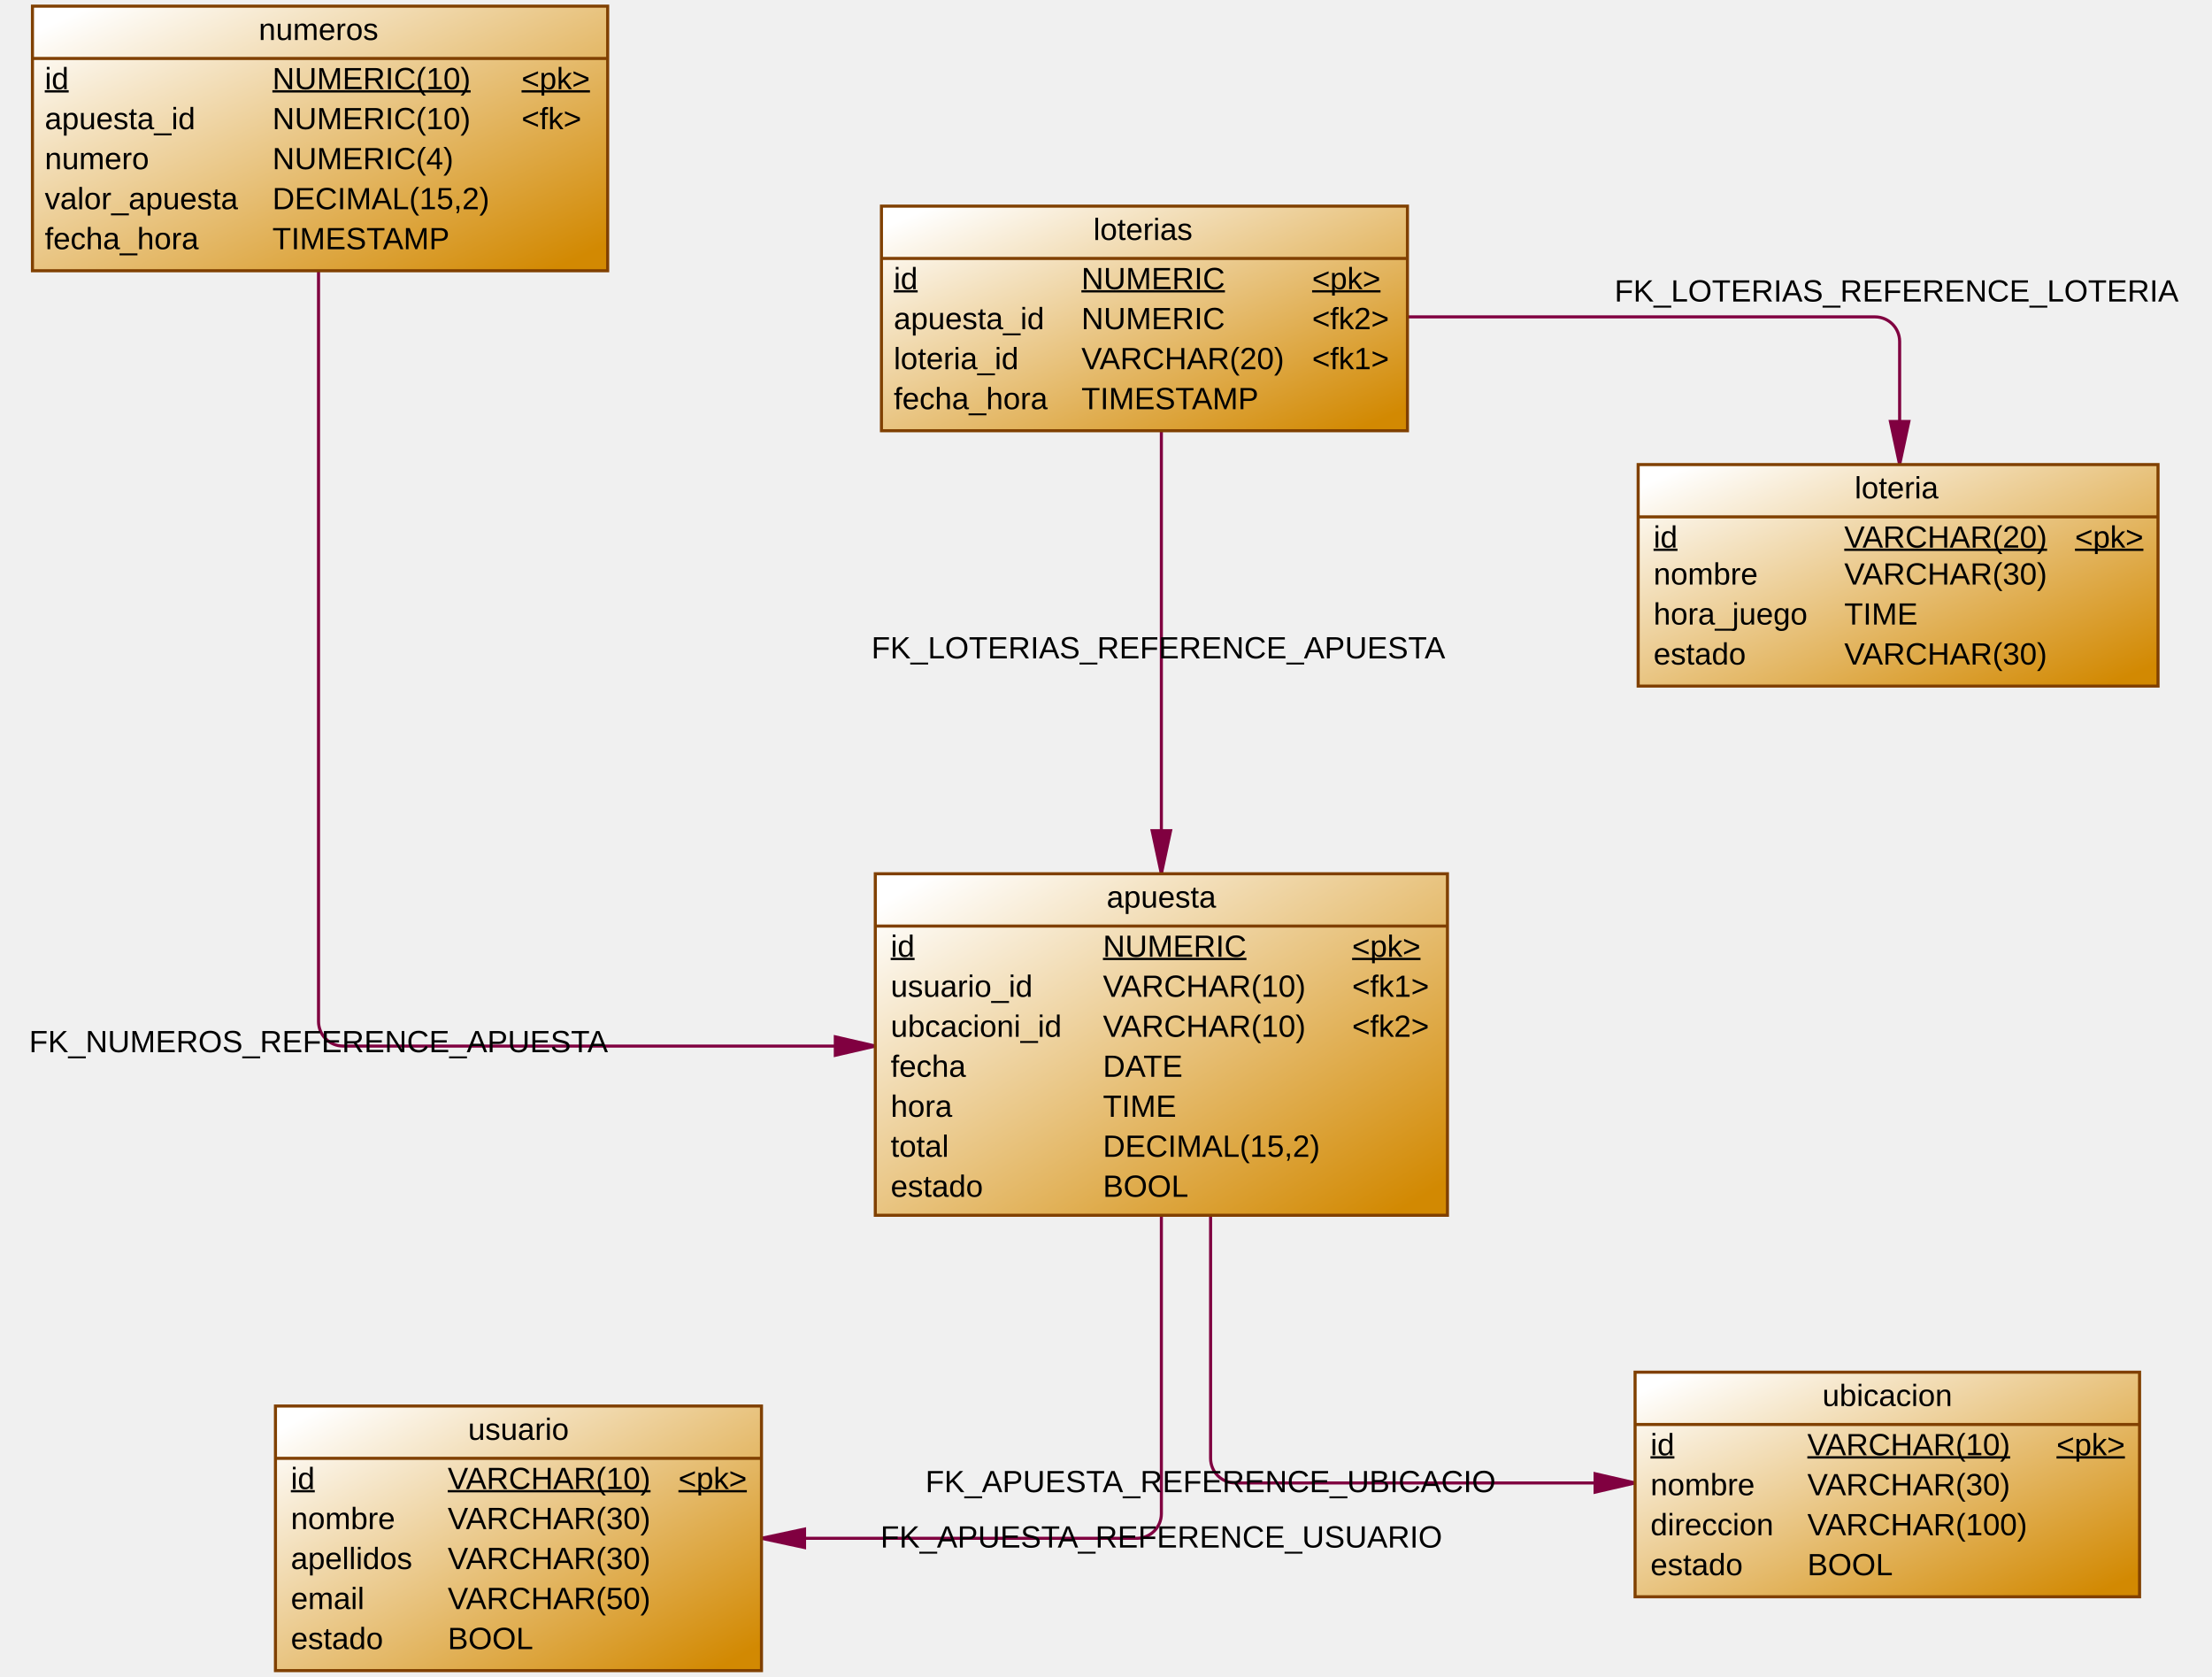
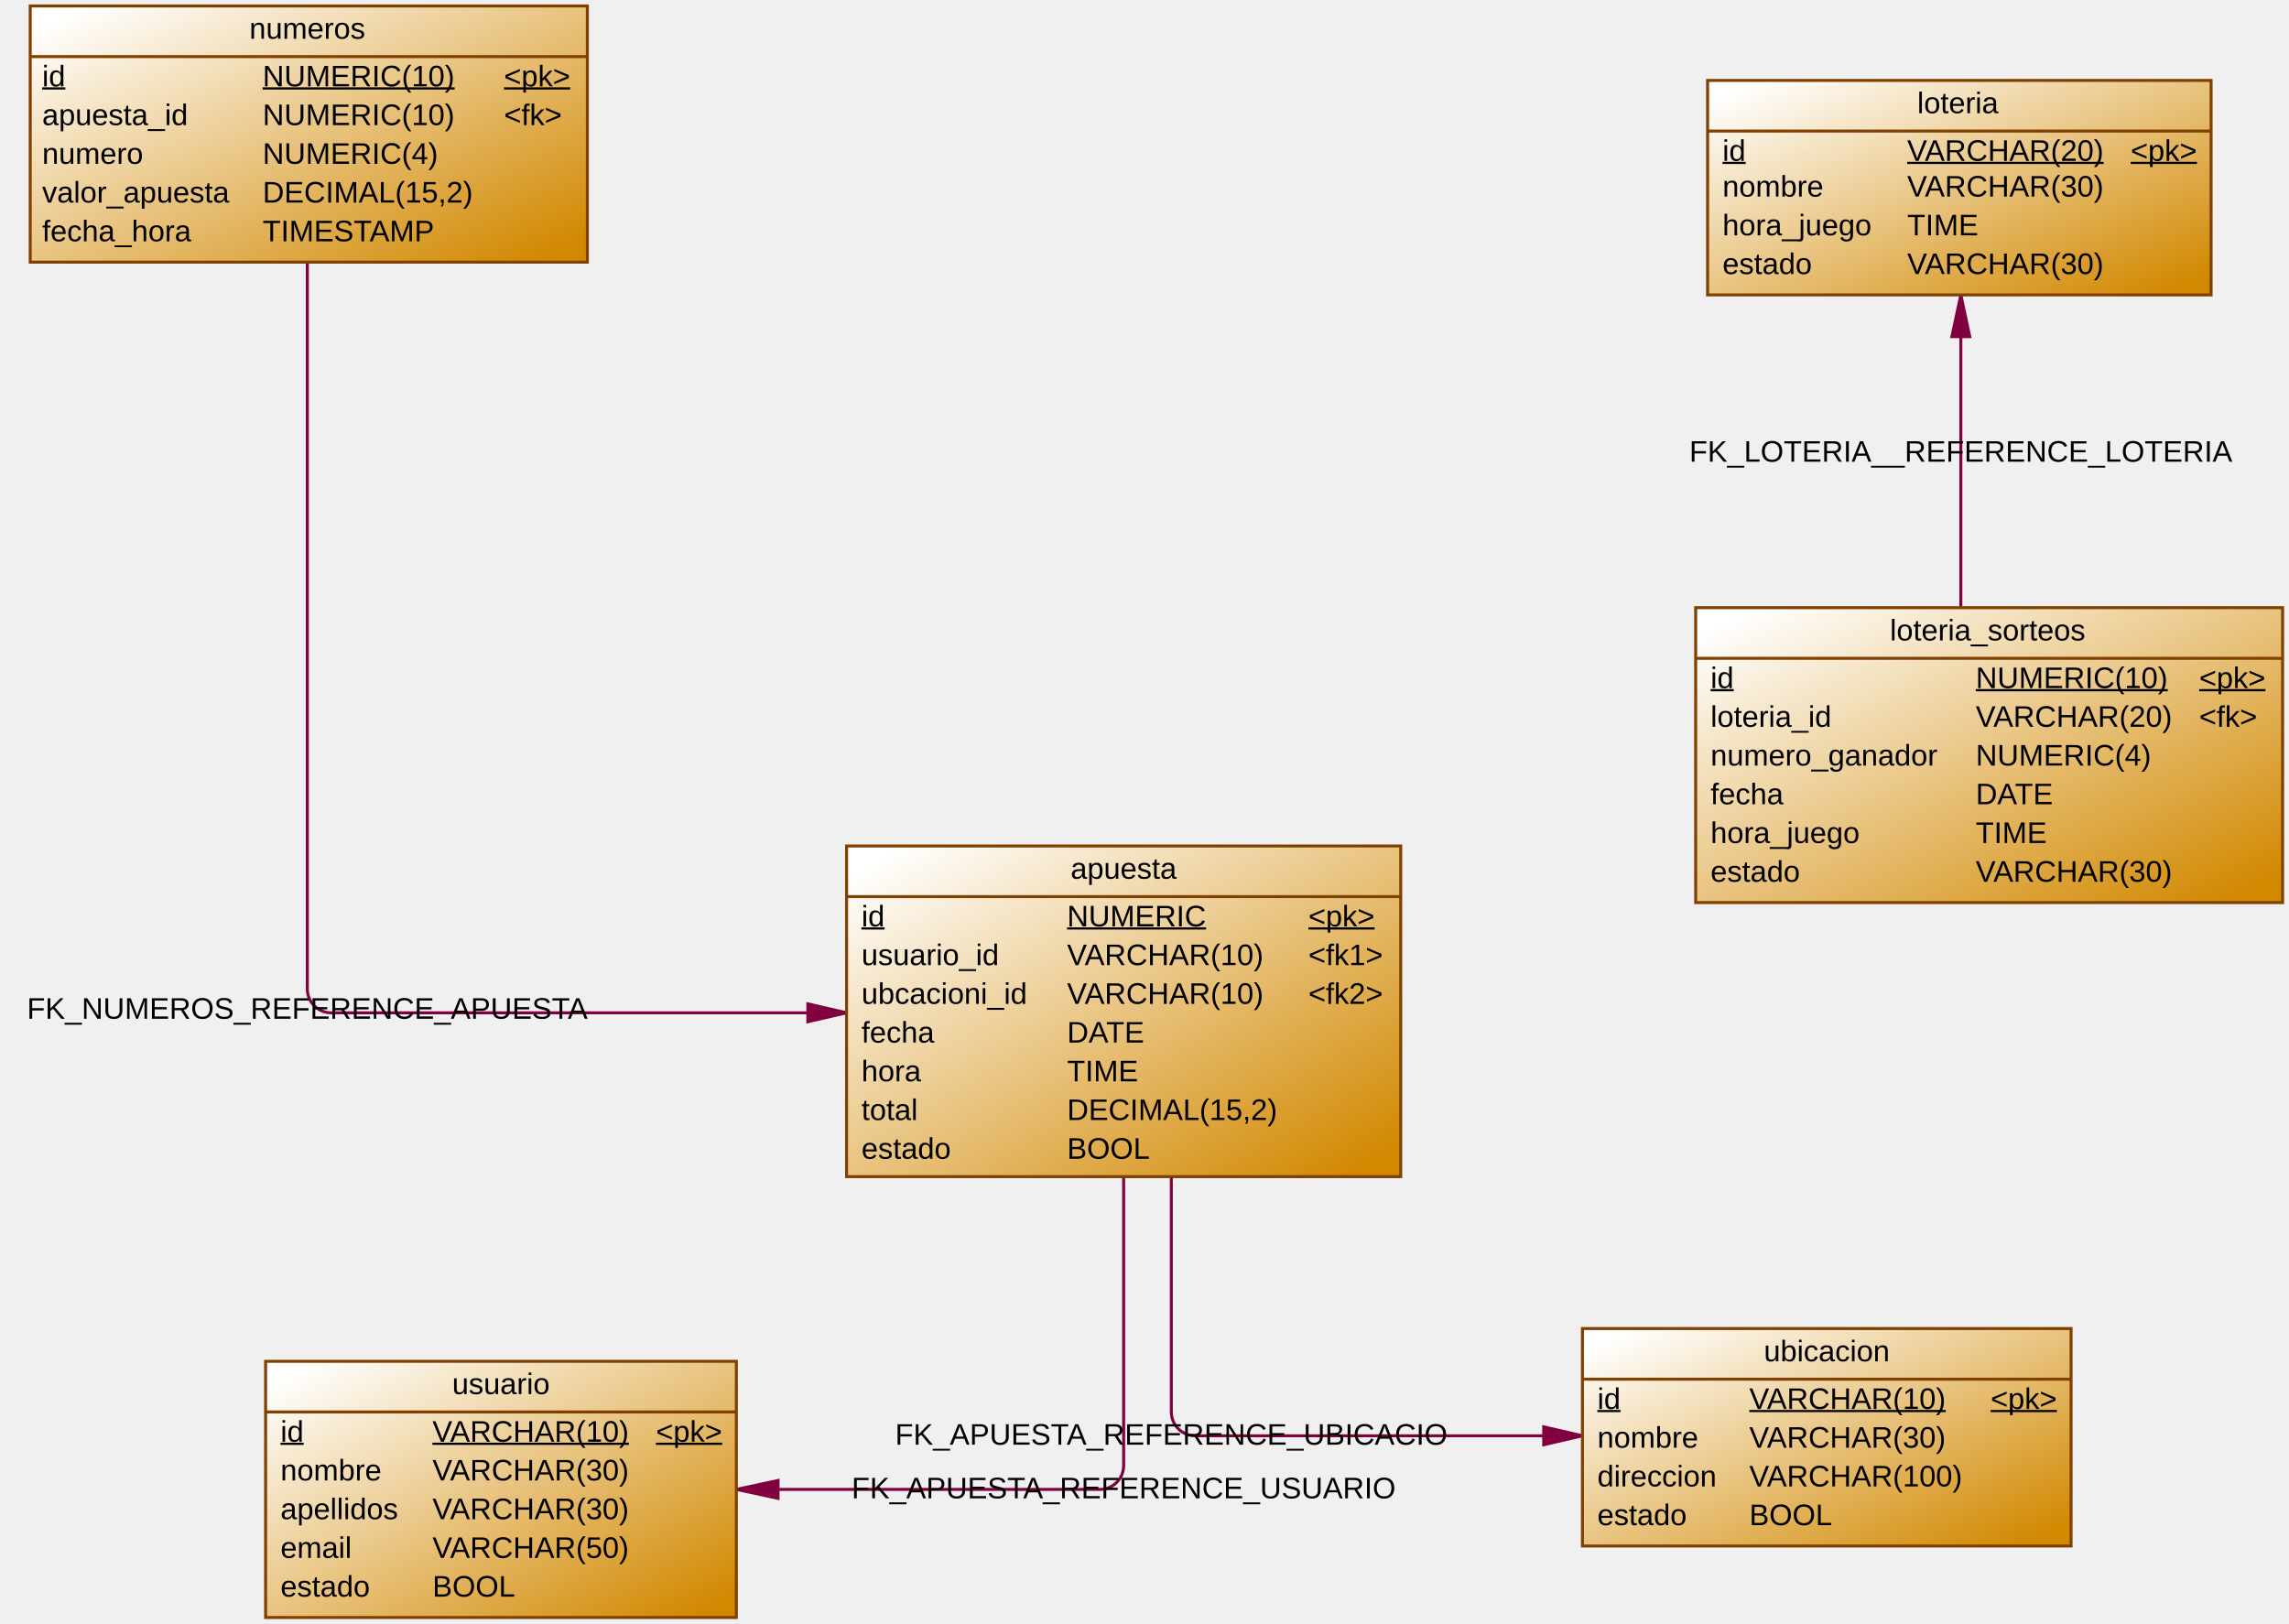
- <svg xmlns="http://www.w3.org/2000/svg" width="190mm" height="144mm" version="1.1" viewBox="0 0 718 545">
+ <svg xmlns="http://www.w3.org/2000/svg" width="203mm" height="144mm" version="1.1" viewBox="0 0 768 545">
  <path d="M377,395 L377,492 A8,8 0 0,1 369,500 L247,500" fill="none" stroke="#800040" stroke-width="1" />
  <polygon fill="#800040" points="247,500 261,497 261,503" stroke="#800040" stroke-width="1" stroke-linejoin="miter" />
  <text x="377" y="503" fill="#000000" font-size="10" font-family="'Arial Unicode MS','Arial'" text-anchor="middle">FK_APUESTA_REFERENCE_USUARIO</text>
  <path d="M393,395 L393,474 A8,8 0 0,0 401,482 L531,482" fill="none" stroke="#800040" stroke-width="1" />
  <polygon fill="#800040" points="531,482 518,485 518,479" stroke="#800040" stroke-width="1" stroke-linejoin="miter" />
  <text x="393" y="485" fill="#000000" font-size="10" font-family="'Arial Unicode MS','Arial'" text-anchor="middle">FK_APUESTA_REFERENCE_UBICACIO</text>
  <path d="M103,88 L103,332 A8,8 0 0,0 111,340 L284,340" fill="none" stroke="#800040" stroke-width="1" />
  <polygon fill="#800040" points="284,340 271,343 271,337" stroke="#800040" stroke-width="1" stroke-linejoin="miter" />
  <text x="103" y="342" fill="#000000" font-size="10" font-family="'Arial Unicode MS','Arial'" text-anchor="middle">FK_NUMEROS_REFERENCE_APUESTA</text>
-   <path d="M457,103 L609,103 A8,8 0 0,1 617,111 L617,151" fill="none" stroke="#800040" stroke-width="1" />
-   <polygon fill="#800040" points="617,151 614,137 620,137" stroke="#800040" stroke-width="1" stroke-linejoin="miter" />
-   <text x="616" y="98" fill="#000000" font-size="10" font-family="'Arial Unicode MS','Arial'" text-anchor="middle">FK_LOTERIAS_REFERENCE_LOTERIA</text>
-   <polyline fill="none" points="377,140 377,284" stroke="#800040" stroke-width="1" />
-   <polygon fill="#800040" points="377,284 374,270 380,270" stroke="#800040" stroke-width="1" stroke-linejoin="miter" />
-   <text x="376" y="214" fill="#000000" font-size="10" font-family="'Arial Unicode MS','Arial'" text-anchor="middle">FK_LOTERIAS_REFERENCE_APUESTA</text>
+   <polyline fill="none" points="658,204 658,99" stroke="#800040" stroke-width="1" />
+   <polygon fill="#800040" points="658,99 661,113 655,113" stroke="#800040" stroke-width="1" stroke-linejoin="miter" />
+   <text x="658" y="155" fill="#000000" font-size="10" font-family="'Arial Unicode MS','Arial'" text-anchor="middle">FK_LOTERIA__REFERENCE_LOTERIA</text>
  <rect x="89" y="457" fill="#ffffff" width="0" height="0" stroke="none" stroke-width="0" />
  <defs>
    <linearGradient id="Gradient1" x1="0%" x2="100%" y1="0%" y2="100%" gradientUnits="objectBoundingBox">
      <stop offset="5%" stop-color="#ffffff" />
      <stop offset="95%" stop-color="#d28902" />
    </linearGradient>
  </defs>
  <rect x="89" y="457" fill="url(#Gradient1)" width="158" height="86" stroke="#804000" stroke-width="1" />
  <text x="168" y="468" fill="#000000" font-size="10" font-family="'Arial Unicode MS','Arial'" text-anchor="middle">usuario</text>
  <line x1="89" x2="247" y1="474" y2="474" stroke="#804000" stroke-width="1" />
  <text x="94" y="484" fill="#000000" font-size="10" font-family="'Arial Unicode MS','Arial'" text-anchor="start" text-decoration="underline">id</text>
  <text x="94" y="497" fill="#000000" font-size="10" font-family="'Arial Unicode MS','Arial'" text-anchor="start">nombre</text>
  <text x="94" y="510" fill="#000000" font-size="10" font-family="'Arial Unicode MS','Arial'" text-anchor="start">apellidos</text>
  <text x="94" y="523" fill="#000000" font-size="10" font-family="'Arial Unicode MS','Arial'" text-anchor="start">email</text>
  <text x="94" y="536" fill="#000000" font-size="10" font-family="'Arial Unicode MS','Arial'" text-anchor="start">estado</text>
  <text x="145" y="484" fill="#000000" font-size="10" font-family="'Arial Unicode MS','Arial'" text-anchor="start" text-decoration="underline">VARCHAR(10)</text>
  <text x="145" y="497" fill="#000000" font-size="10" font-family="'Arial Unicode MS','Arial'" text-anchor="start">VARCHAR(30)</text>
  <text x="145" y="510" fill="#000000" font-size="10" font-family="'Arial Unicode MS','Arial'" text-anchor="start">VARCHAR(30)</text>
  <text x="145" y="523" fill="#000000" font-size="10" font-family="'Arial Unicode MS','Arial'" text-anchor="start">VARCHAR(50)</text>
  <text x="145" y="536" fill="#000000" font-size="10" font-family="'Arial Unicode MS','Arial'" text-anchor="start">BOOL</text>
  <text x="220" y="484" fill="#000000" font-size="10" font-family="'Arial Unicode MS','Arial'" text-anchor="start" text-decoration="underline">&lt;pk&gt;</text>
  <rect x="531" y="446" fill="#ffffff" width="0" height="0" stroke="none" stroke-width="0" />
  <defs>
    <linearGradient id="Gradient2" x1="0%" x2="100%" y1="0%" y2="100%" gradientUnits="objectBoundingBox">
      <stop offset="5%" stop-color="#ffffff" />
      <stop offset="95%" stop-color="#d28902" />
    </linearGradient>
  </defs>
  <rect x="531" y="446" fill="url(#Gradient2)" width="164" height="73" stroke="#804000" stroke-width="1" />
  <text x="613" y="457" fill="#000000" font-size="10" font-family="'Arial Unicode MS','Arial'" text-anchor="middle">ubicacion</text>
  <line x1="531" x2="695" y1="463" y2="463" stroke="#804000" stroke-width="1" />
  <text x="536" y="473" fill="#000000" font-size="10" font-family="'Arial Unicode MS','Arial'" text-anchor="start" text-decoration="underline">id</text>
  <text x="536" y="486" fill="#000000" font-size="10" font-family="'Arial Unicode MS','Arial'" text-anchor="start">nombre</text>
  <text x="536" y="499" fill="#000000" font-size="10" font-family="'Arial Unicode MS','Arial'" text-anchor="start">direccion</text>
  <text x="536" y="512" fill="#000000" font-size="10" font-family="'Arial Unicode MS','Arial'" text-anchor="start">estado</text>
  <text x="587" y="473" fill="#000000" font-size="10" font-family="'Arial Unicode MS','Arial'" text-anchor="start" text-decoration="underline">VARCHAR(10)</text>
  <text x="587" y="486" fill="#000000" font-size="10" font-family="'Arial Unicode MS','Arial'" text-anchor="start">VARCHAR(30)</text>
  <text x="587" y="499" fill="#000000" font-size="10" font-family="'Arial Unicode MS','Arial'" text-anchor="start">VARCHAR(100)</text>
  <text x="587" y="512" fill="#000000" font-size="10" font-family="'Arial Unicode MS','Arial'" text-anchor="start">BOOL</text>
  <text x="668" y="473" fill="#000000" font-size="10" font-family="'Arial Unicode MS','Arial'" text-anchor="start" text-decoration="underline">&lt;pk&gt;</text>
-   <rect x="286" y="67" fill="#ffffff" width="0" height="0" stroke="none" stroke-width="0" />
+   <rect x="10" y="2" fill="#ffffff" width="0" height="0" stroke="none" stroke-width="0" />
  <defs>
    <linearGradient id="Gradient3" x1="0%" x2="100%" y1="0%" y2="100%" gradientUnits="objectBoundingBox">
      <stop offset="5%" stop-color="#ffffff" />
      <stop offset="95%" stop-color="#d28902" />
    </linearGradient>
  </defs>
-   <rect x="286" y="67" fill="url(#Gradient3)" width="171" height="73" stroke="#804000" stroke-width="1" />
-   <text x="371" y="78" fill="#000000" font-size="10" font-family="'Arial Unicode MS','Arial'" text-anchor="middle">loterias</text>
-   <line x1="286" x2="457" y1="84" y2="84" stroke="#804000" stroke-width="1" />
-   <text x="290" y="94" fill="#000000" font-size="10" font-family="'Arial Unicode MS','Arial'" text-anchor="start" text-decoration="underline">id</text>
-   <text x="290" y="107" fill="#000000" font-size="10" font-family="'Arial Unicode MS','Arial'" text-anchor="start">apuesta_id</text>
-   <text x="290" y="120" fill="#000000" font-size="10" font-family="'Arial Unicode MS','Arial'" text-anchor="start">loteria_id</text>
-   <text x="290" y="133" fill="#000000" font-size="10" font-family="'Arial Unicode MS','Arial'" text-anchor="start">fecha_hora</text>
-   <text x="351" y="94" fill="#000000" font-size="10" font-family="'Arial Unicode MS','Arial'" text-anchor="start" text-decoration="underline">NUMERIC</text>
-   <text x="351" y="107" fill="#000000" font-size="10" font-family="'Arial Unicode MS','Arial'" text-anchor="start">NUMERIC</text>
-   <text x="351" y="120" fill="#000000" font-size="10" font-family="'Arial Unicode MS','Arial'" text-anchor="start">VARCHAR(20)</text>
-   <text x="351" y="133" fill="#000000" font-size="10" font-family="'Arial Unicode MS','Arial'" text-anchor="start">TIMESTAMP</text>
-   <text x="426" y="94" fill="#000000" font-size="10" font-family="'Arial Unicode MS','Arial'" text-anchor="start" text-decoration="underline">&lt;pk&gt;</text>
-   <text x="426" y="107" fill="#000000" font-size="10" font-family="'Arial Unicode MS','Arial'" text-anchor="start">&lt;fk2&gt;</text>
-   <text x="426" y="120" fill="#000000" font-size="10" font-family="'Arial Unicode MS','Arial'" text-anchor="start">&lt;fk1&gt;</text>
-   <rect x="10" y="2" fill="#ffffff" width="0" height="0" stroke="none" stroke-width="0" />
-   <defs>
-     <linearGradient id="Gradient4" x1="0%" x2="100%" y1="0%" y2="100%" gradientUnits="objectBoundingBox">
-       <stop offset="5%" stop-color="#ffffff" />
-       <stop offset="95%" stop-color="#d28902" />
-     </linearGradient>
-   </defs>
-   <rect x="10" y="2" fill="url(#Gradient4)" width="187" height="86" stroke="#804000" stroke-width="1" />
+   <rect x="10" y="2" fill="url(#Gradient3)" width="187" height="86" stroke="#804000" stroke-width="1" />
  <text x="103" y="13" fill="#000000" font-size="10" font-family="'Arial Unicode MS','Arial'" text-anchor="middle">numeros</text>
  <line x1="10" x2="197" y1="19" y2="19" stroke="#804000" stroke-width="1" />
  <text x="14" y="29" fill="#000000" font-size="10" font-family="'Arial Unicode MS','Arial'" text-anchor="start" text-decoration="underline">id</text>
  <text x="14" y="42" fill="#000000" font-size="10" font-family="'Arial Unicode MS','Arial'" text-anchor="start">apuesta_id</text>
  <text x="14" y="55" fill="#000000" font-size="10" font-family="'Arial Unicode MS','Arial'" text-anchor="start">numero</text>
  <text x="14" y="68" fill="#000000" font-size="10" font-family="'Arial Unicode MS','Arial'" text-anchor="start">valor_apuesta</text>
  <text x="14" y="81" fill="#000000" font-size="10" font-family="'Arial Unicode MS','Arial'" text-anchor="start">fecha_hora</text>
  <text x="88" y="29" fill="#000000" font-size="10" font-family="'Arial Unicode MS','Arial'" text-anchor="start" text-decoration="underline">NUMERIC(10)</text>
  <text x="88" y="42" fill="#000000" font-size="10" font-family="'Arial Unicode MS','Arial'" text-anchor="start">NUMERIC(10)</text>
  <text x="88" y="55" fill="#000000" font-size="10" font-family="'Arial Unicode MS','Arial'" text-anchor="start">NUMERIC(4)</text>
  <text x="88" y="68" fill="#000000" font-size="10" font-family="'Arial Unicode MS','Arial'" text-anchor="start">DECIMAL(15,2)</text>
  <text x="88" y="81" fill="#000000" font-size="10" font-family="'Arial Unicode MS','Arial'" text-anchor="start">TIMESTAMP</text>
  <text x="169" y="29" fill="#000000" font-size="10" font-family="'Arial Unicode MS','Arial'" text-anchor="start" text-decoration="underline">&lt;pk&gt;</text>
  <text x="169" y="42" fill="#000000" font-size="10" font-family="'Arial Unicode MS','Arial'" text-anchor="start">&lt;fk&gt;</text>
  <rect x="284" y="284" fill="#ffffff" width="0" height="0" stroke="none" stroke-width="0" />
  <defs>
-     <linearGradient id="Gradient5" x1="0%" x2="100%" y1="0%" y2="100%" gradientUnits="objectBoundingBox">
+     <linearGradient id="Gradient4" x1="0%" x2="100%" y1="0%" y2="100%" gradientUnits="objectBoundingBox">
      <stop offset="5%" stop-color="#ffffff" />
      <stop offset="95%" stop-color="#d28902" />
    </linearGradient>
  </defs>
-   <rect x="284" y="284" fill="url(#Gradient5)" width="186" height="111" stroke="#804000" stroke-width="1" />
+   <rect x="284" y="284" fill="url(#Gradient4)" width="186" height="111" stroke="#804000" stroke-width="1" />
  <text x="377" y="295" fill="#000000" font-size="10" font-family="'Arial Unicode MS','Arial'" text-anchor="middle">apuesta</text>
  <line x1="284" x2="470" y1="301" y2="301" stroke="#804000" stroke-width="1" />
  <text x="289" y="311" fill="#000000" font-size="10" font-family="'Arial Unicode MS','Arial'" text-anchor="start" text-decoration="underline">id</text>
  <text x="289" y="324" fill="#000000" font-size="10" font-family="'Arial Unicode MS','Arial'" text-anchor="start">usuario_id</text>
  <text x="289" y="337" fill="#000000" font-size="10" font-family="'Arial Unicode MS','Arial'" text-anchor="start">ubcacioni_id</text>
  <text x="289" y="350" fill="#000000" font-size="10" font-family="'Arial Unicode MS','Arial'" text-anchor="start">fecha</text>
  <text x="289" y="363" fill="#000000" font-size="10" font-family="'Arial Unicode MS','Arial'" text-anchor="start">hora</text>
  <text x="289" y="376" fill="#000000" font-size="10" font-family="'Arial Unicode MS','Arial'" text-anchor="start">total</text>
  <text x="289" y="389" fill="#000000" font-size="10" font-family="'Arial Unicode MS','Arial'" text-anchor="start">estado</text>
  <text x="358" y="311" fill="#000000" font-size="10" font-family="'Arial Unicode MS','Arial'" text-anchor="start" text-decoration="underline">NUMERIC</text>
  <text x="358" y="324" fill="#000000" font-size="10" font-family="'Arial Unicode MS','Arial'" text-anchor="start">VARCHAR(10)</text>
  <text x="358" y="337" fill="#000000" font-size="10" font-family="'Arial Unicode MS','Arial'" text-anchor="start">VARCHAR(10)</text>
  <text x="358" y="350" fill="#000000" font-size="10" font-family="'Arial Unicode MS','Arial'" text-anchor="start">DATE</text>
  <text x="358" y="363" fill="#000000" font-size="10" font-family="'Arial Unicode MS','Arial'" text-anchor="start">TIME</text>
  <text x="358" y="376" fill="#000000" font-size="10" font-family="'Arial Unicode MS','Arial'" text-anchor="start">DECIMAL(15,2)</text>
  <text x="358" y="389" fill="#000000" font-size="10" font-family="'Arial Unicode MS','Arial'" text-anchor="start">BOOL</text>
  <text x="439" y="311" fill="#000000" font-size="10" font-family="'Arial Unicode MS','Arial'" text-anchor="start" text-decoration="underline">&lt;pk&gt;</text>
  <text x="439" y="324" fill="#000000" font-size="10" font-family="'Arial Unicode MS','Arial'" text-anchor="start">&lt;fk1&gt;</text>
  <text x="439" y="337" fill="#000000" font-size="10" font-family="'Arial Unicode MS','Arial'" text-anchor="start">&lt;fk2&gt;</text>
-   <rect x="532" y="151" fill="#ffffff" width="0" height="0" stroke="none" stroke-width="0" />
+   <rect x="573" y="27" fill="#ffffff" width="0" height="0" stroke="none" stroke-width="0" />
+   <defs>
+     <linearGradient id="Gradient5" x1="0%" x2="100%" y1="0%" y2="100%" gradientUnits="objectBoundingBox">
+       <stop offset="5%" stop-color="#ffffff" />
+       <stop offset="95%" stop-color="#d28902" />
+     </linearGradient>
+   </defs>
+   <rect x="573" y="27" fill="url(#Gradient5)" width="169" height="72" stroke="#804000" stroke-width="1" />
+   <text x="657" y="38" fill="#000000" font-size="10" font-family="'Arial Unicode MS','Arial'" text-anchor="middle">loteria</text>
+   <line x1="573" x2="742" y1="44" y2="44" stroke="#804000" stroke-width="1" />
+   <text x="578" y="54" fill="#000000" font-size="10" font-family="'Arial Unicode MS','Arial'" text-anchor="start" text-decoration="underline">id</text>
+   <text x="578" y="66" fill="#000000" font-size="10" font-family="'Arial Unicode MS','Arial'" text-anchor="start">nombre</text>
+   <text x="578" y="79" fill="#000000" font-size="10" font-family="'Arial Unicode MS','Arial'" text-anchor="start">hora_juego</text>
+   <text x="578" y="92" fill="#000000" font-size="10" font-family="'Arial Unicode MS','Arial'" text-anchor="start">estado</text>
+   <text x="640" y="54" fill="#000000" font-size="10" font-family="'Arial Unicode MS','Arial'" text-anchor="start" text-decoration="underline">VARCHAR(20)</text>
+   <text x="640" y="66" fill="#000000" font-size="10" font-family="'Arial Unicode MS','Arial'" text-anchor="start">VARCHAR(30)</text>
+   <text x="640" y="79" fill="#000000" font-size="10" font-family="'Arial Unicode MS','Arial'" text-anchor="start">TIME</text>
+   <text x="640" y="92" fill="#000000" font-size="10" font-family="'Arial Unicode MS','Arial'" text-anchor="start">VARCHAR(30)</text>
+   <text x="715" y="54" fill="#000000" font-size="10" font-family="'Arial Unicode MS','Arial'" text-anchor="start" text-decoration="underline">&lt;pk&gt;</text>
+   <rect x="569" y="204" fill="#ffffff" width="0" height="0" stroke="none" stroke-width="0" />
  <defs>
    <linearGradient id="Gradient6" x1="0%" x2="100%" y1="0%" y2="100%" gradientUnits="objectBoundingBox">
      <stop offset="5%" stop-color="#ffffff" />
      <stop offset="95%" stop-color="#d28902" />
    </linearGradient>
  </defs>
-   <rect x="532" y="151" fill="url(#Gradient6)" width="169" height="72" stroke="#804000" stroke-width="1" />
-   <text x="616" y="162" fill="#000000" font-size="10" font-family="'Arial Unicode MS','Arial'" text-anchor="middle">loteria</text>
-   <line x1="532" x2="701" y1="168" y2="168" stroke="#804000" stroke-width="1" />
-   <text x="537" y="178" fill="#000000" font-size="10" font-family="'Arial Unicode MS','Arial'" text-anchor="start" text-decoration="underline">id</text>
-   <text x="537" y="190" fill="#000000" font-size="10" font-family="'Arial Unicode MS','Arial'" text-anchor="start">nombre</text>
-   <text x="537" y="203" fill="#000000" font-size="10" font-family="'Arial Unicode MS','Arial'" text-anchor="start">hora_juego</text>
-   <text x="537" y="216" fill="#000000" font-size="10" font-family="'Arial Unicode MS','Arial'" text-anchor="start">estado</text>
-   <text x="599" y="178" fill="#000000" font-size="10" font-family="'Arial Unicode MS','Arial'" text-anchor="start" text-decoration="underline">VARCHAR(20)</text>
-   <text x="599" y="190" fill="#000000" font-size="10" font-family="'Arial Unicode MS','Arial'" text-anchor="start">VARCHAR(30)</text>
-   <text x="599" y="203" fill="#000000" font-size="10" font-family="'Arial Unicode MS','Arial'" text-anchor="start">TIME</text>
-   <text x="599" y="216" fill="#000000" font-size="10" font-family="'Arial Unicode MS','Arial'" text-anchor="start">VARCHAR(30)</text>
-   <text x="674" y="178" fill="#000000" font-size="10" font-family="'Arial Unicode MS','Arial'" text-anchor="start" text-decoration="underline">&lt;pk&gt;</text>
+   <rect x="569" y="204" fill="url(#Gradient6)" width="197" height="99" stroke="#804000" stroke-width="1" />
+   <text x="667" y="215" fill="#000000" font-size="10" font-family="'Arial Unicode MS','Arial'" text-anchor="middle">loteria_sorteos</text>
+   <line x1="569" x2="766" y1="221" y2="221" stroke="#804000" stroke-width="1" />
+   <text x="574" y="231" fill="#000000" font-size="10" font-family="'Arial Unicode MS','Arial'" text-anchor="start" text-decoration="underline">id</text>
+   <text x="574" y="244" fill="#000000" font-size="10" font-family="'Arial Unicode MS','Arial'" text-anchor="start">loteria_id</text>
+   <text x="574" y="257" fill="#000000" font-size="10" font-family="'Arial Unicode MS','Arial'" text-anchor="start">numero_ganador</text>
+   <text x="574" y="270" fill="#000000" font-size="10" font-family="'Arial Unicode MS','Arial'" text-anchor="start">fecha</text>
+   <text x="574" y="283" fill="#000000" font-size="10" font-family="'Arial Unicode MS','Arial'" text-anchor="start">hora_juego</text>
+   <text x="574" y="296" fill="#000000" font-size="10" font-family="'Arial Unicode MS','Arial'" text-anchor="start">estado</text>
+   <text x="663" y="231" fill="#000000" font-size="10" font-family="'Arial Unicode MS','Arial'" text-anchor="start" text-decoration="underline">NUMERIC(10)</text>
+   <text x="663" y="244" fill="#000000" font-size="10" font-family="'Arial Unicode MS','Arial'" text-anchor="start">VARCHAR(20)</text>
+   <text x="663" y="257" fill="#000000" font-size="10" font-family="'Arial Unicode MS','Arial'" text-anchor="start">NUMERIC(4)</text>
+   <text x="663" y="270" fill="#000000" font-size="10" font-family="'Arial Unicode MS','Arial'" text-anchor="start">DATE</text>
+   <text x="663" y="283" fill="#000000" font-size="10" font-family="'Arial Unicode MS','Arial'" text-anchor="start">TIME</text>
+   <text x="663" y="296" fill="#000000" font-size="10" font-family="'Arial Unicode MS','Arial'" text-anchor="start">VARCHAR(30)</text>
+   <text x="738" y="231" fill="#000000" font-size="10" font-family="'Arial Unicode MS','Arial'" text-anchor="start" text-decoration="underline">&lt;pk&gt;</text>
+   <text x="738" y="244" fill="#000000" font-size="10" font-family="'Arial Unicode MS','Arial'" text-anchor="start">&lt;fk&gt;</text>
</svg>
